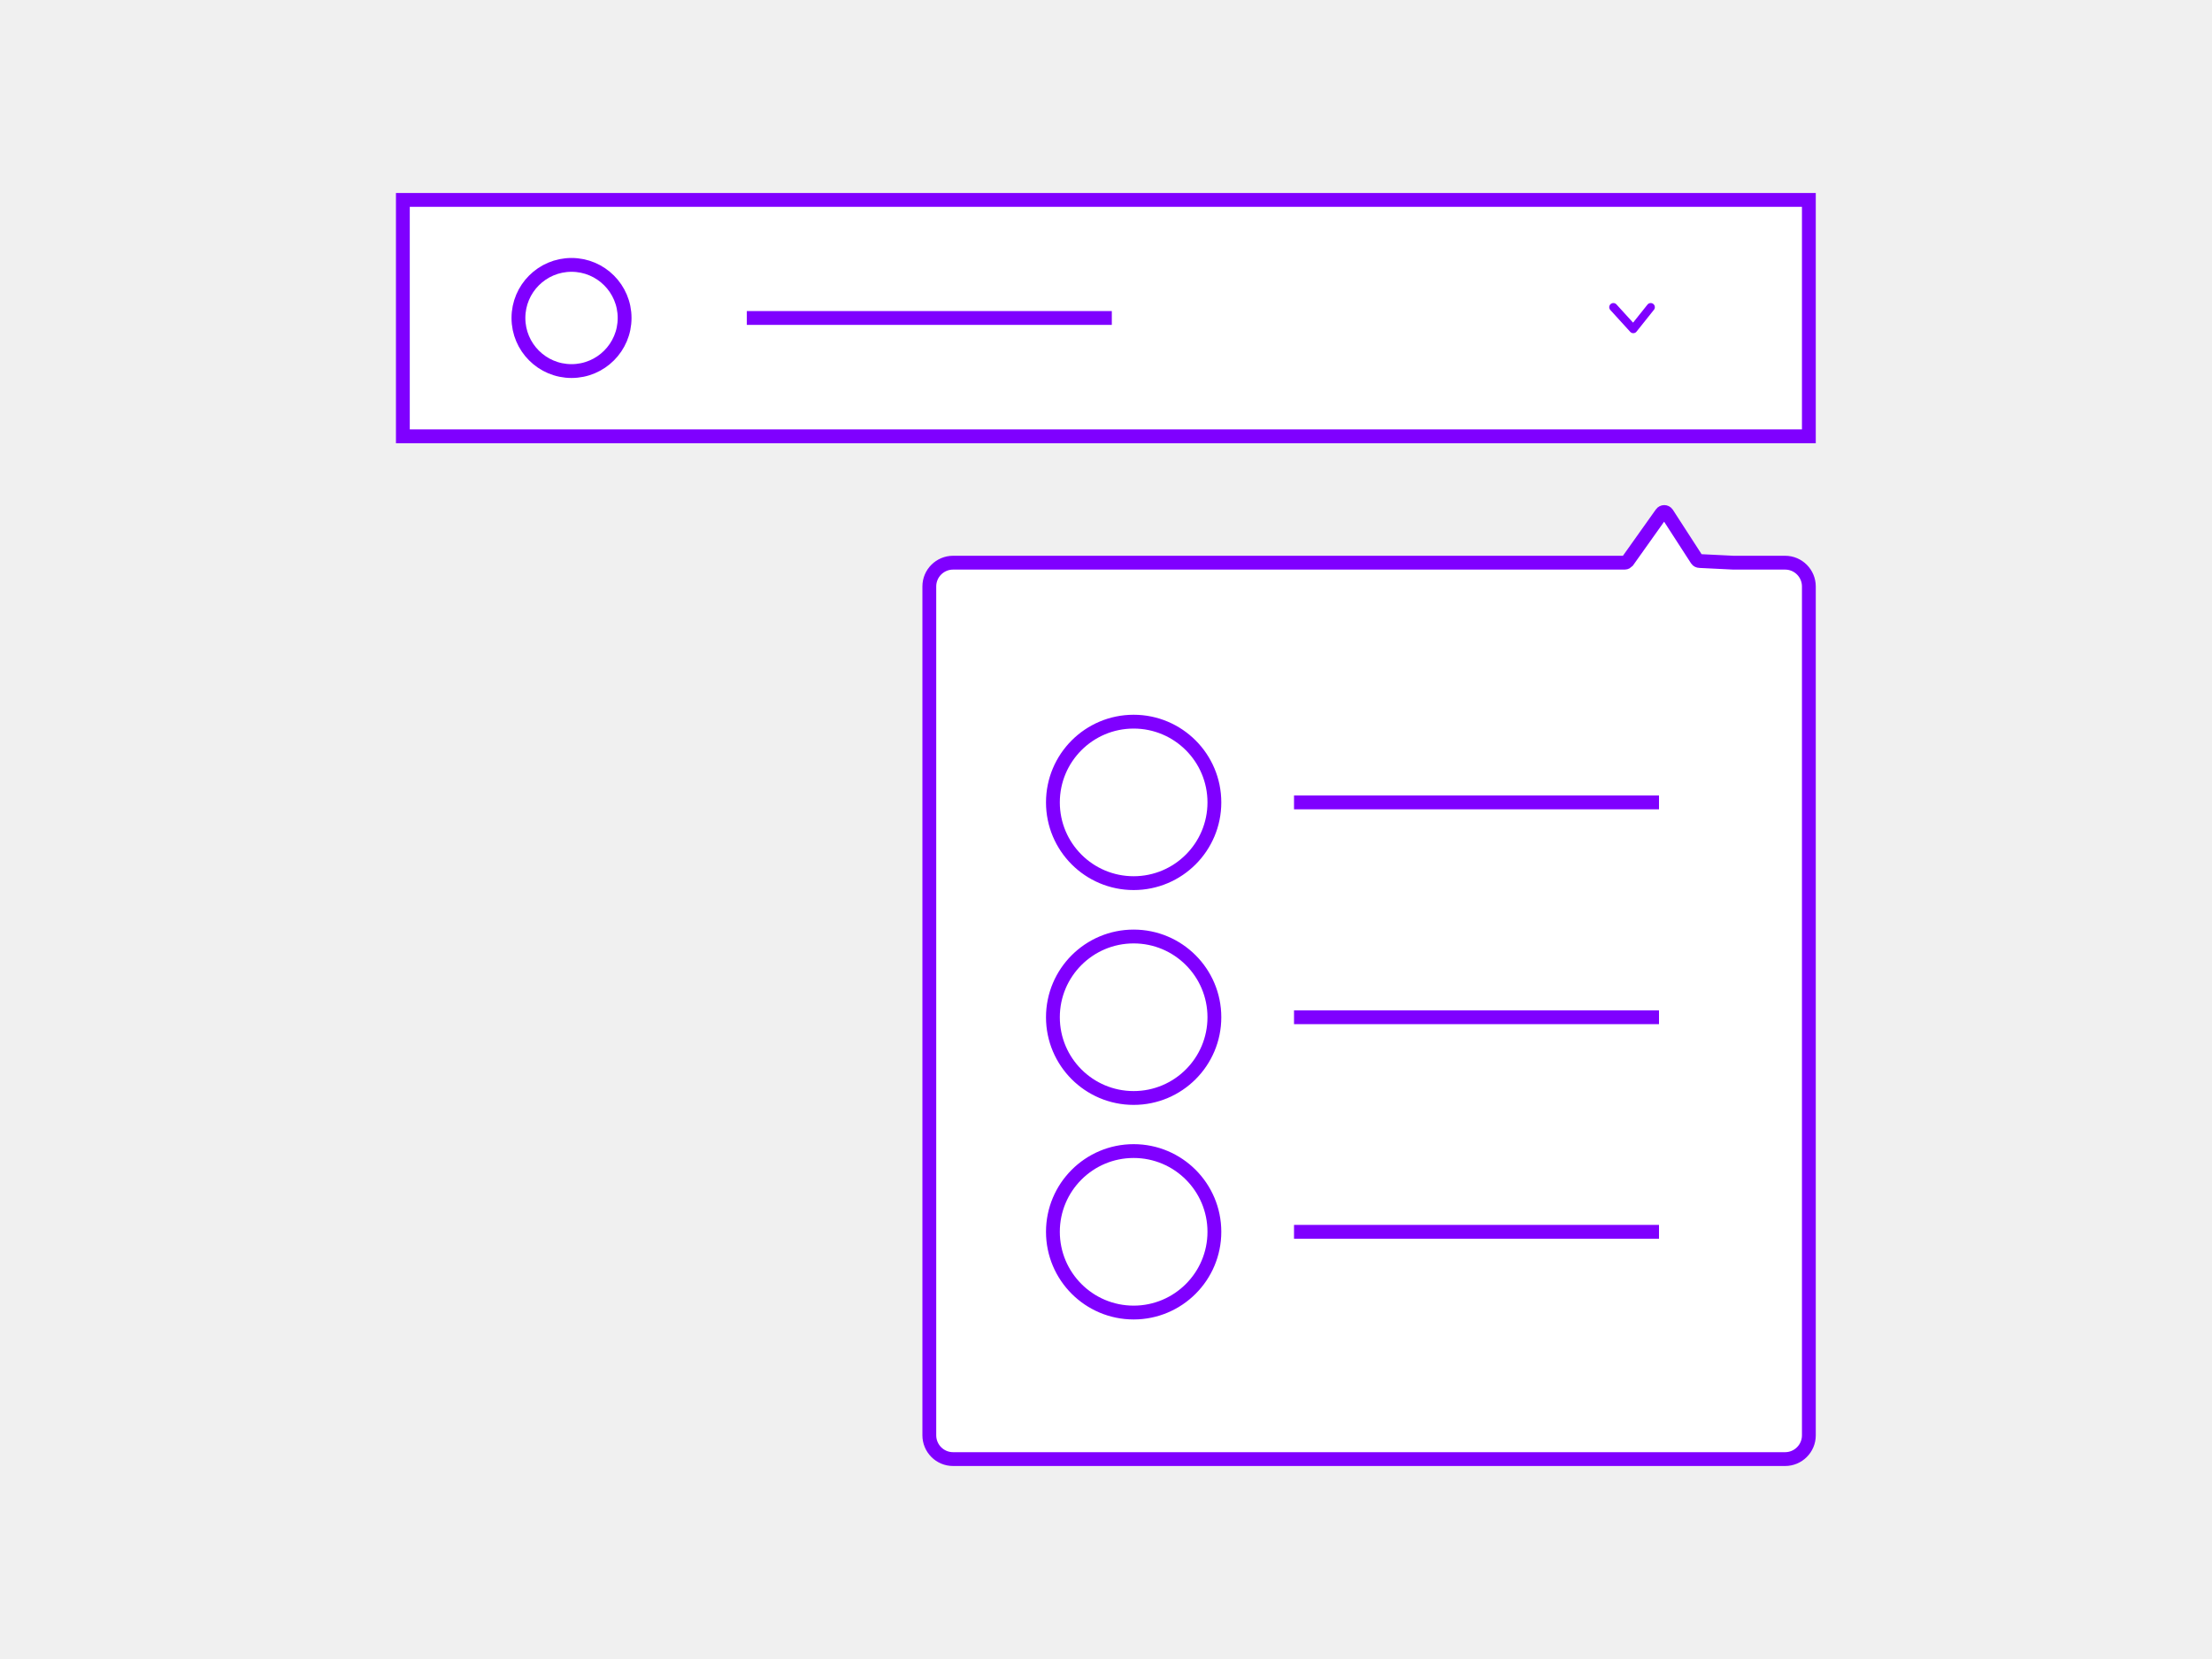
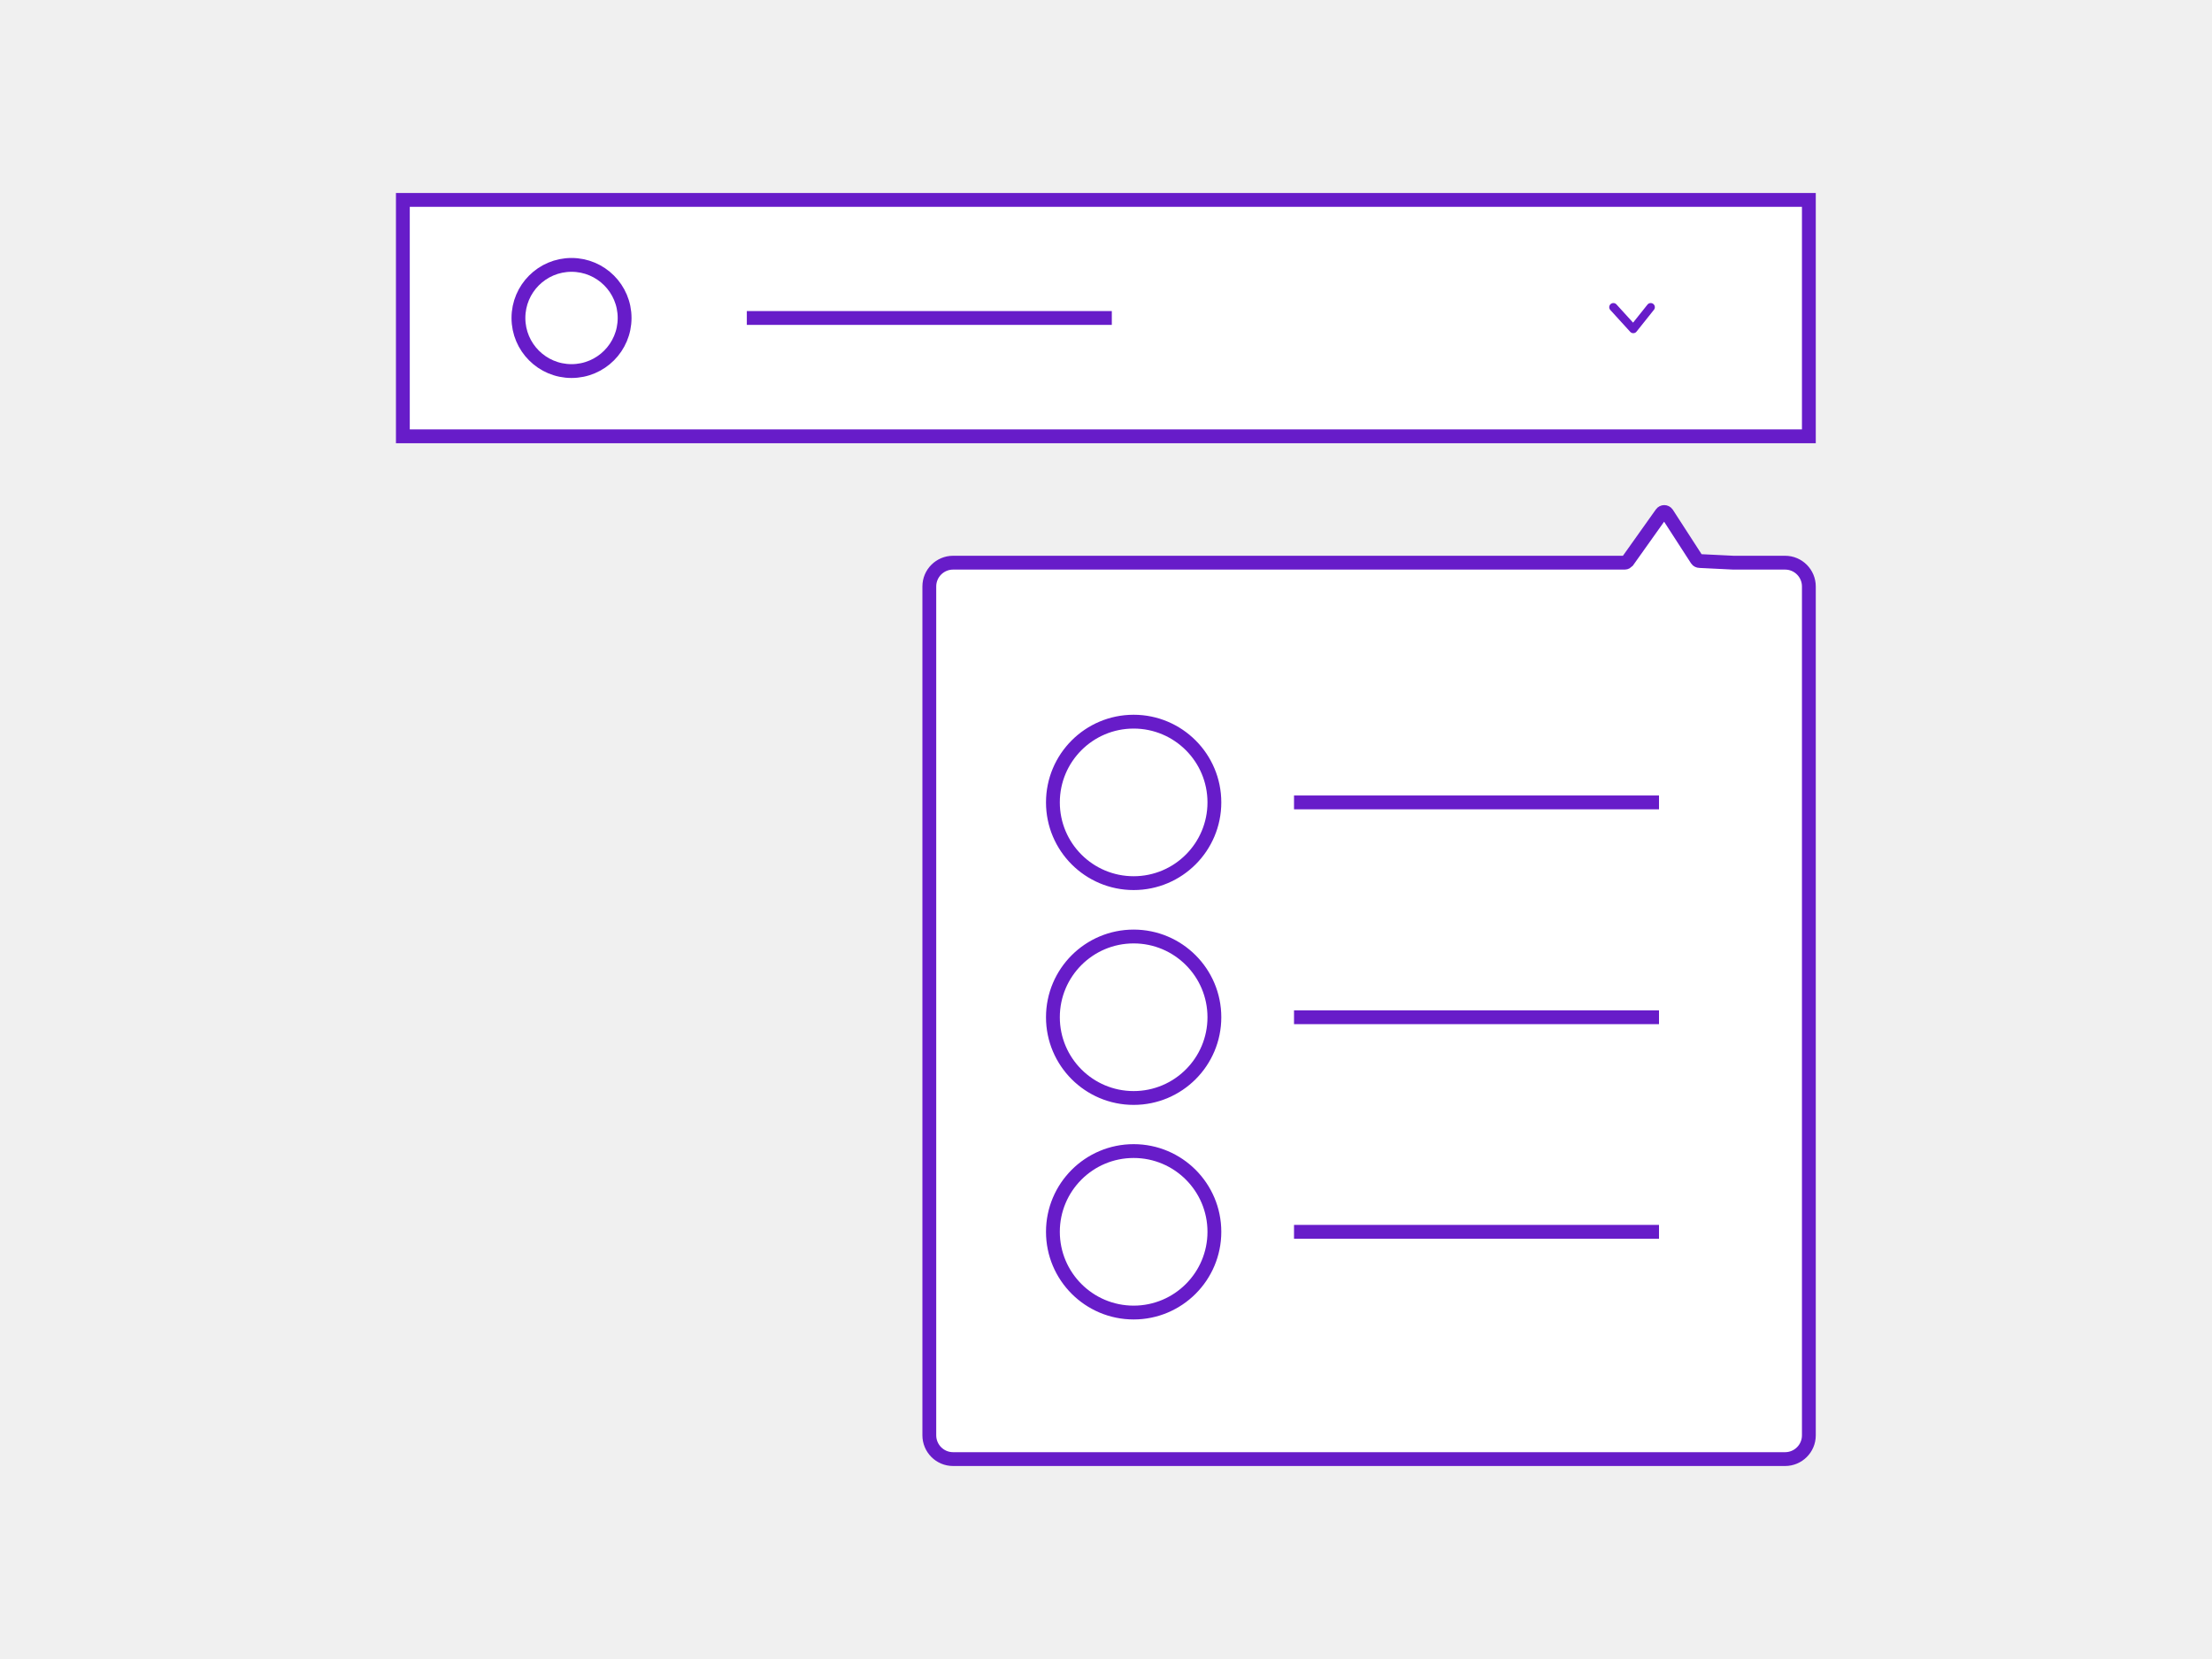
- <svg xmlns="http://www.w3.org/2000/svg" version="1.1" id="Calque_1" x="0px" y="0px" viewBox="-599 686 800 600" style="enable-background:new -599 686 800 600;" xml:space="preserve">
+ <svg xmlns="http://www.w3.org/2000/svg" version="1.1" id="Calque_1" x="0px" y="0px" viewBox="0 0 800 600" style="enable-background:new 0 0 800 600;" xml:space="preserve">
  <style type="text/css">
- 	.st0{fill:#FFFFFF;stroke:#7F00FF;stroke-width:5;stroke-miterlimit:10;}
- 	.st1{fill:none;stroke:#7F00FF;stroke-width:5;stroke-miterlimit:10;}
- 	.st2{fill:#FFFFFF;stroke:#7F00FF;stroke-width:3;stroke-linecap:round;stroke-linejoin:round;stroke-miterlimit:10;}
+ 	.st0{fill:#FFFFFF;stroke:#671CC9;stroke-width:5;stroke-miterlimit:10;}
+ 	.st1{fill:none;stroke:#671CC9;stroke-width:5;stroke-miterlimit:10;}
+ 	.st2{fill:#FFFFFF;stroke:#671CC9;stroke-width:3;stroke-linecap:round;stroke-linejoin:round;stroke-miterlimit:10;}
</style>
-   <path class="st0" d="M27.9,889.5h18.7c4.8,0,8.6,3.9,8.6,8.6v307c0,4.8-3.9,8.6-8.6,8.6h-300.9c-4.8,0-8.6-3.9-8.6-8.6v-307  c0-4.8,3.9-8.6,8.6-8.6h233.7h9.2c0.4,0,0.7-0.2,1-0.5l12.3-17.3c0.5-0.7,1.5-0.7,2,0l10.8,16.7c0.2,0.3,0.6,0.5,1,0.5L27.9,889.5z" />
-   <rect x="-453.3" y="758.3" class="st0" width="508.5" height="85.5" />
-   <circle class="st0" cx="-189" cy="976.2" r="29.2" />
-   <circle class="st0" cx="-392.3" cy="801" r="19.2" />
-   <circle class="st0" cx="-189" cy="1053.9" r="29.2" />
-   <circle class="st0" cx="-189" cy="1131.5" r="29.2" />
-   <line class="st1" x1="-131" y1="976.2" x2="1" y2="976.2" />
-   <line class="st1" x1="-328.9" y1="801" x2="-196.9" y2="801" />
-   <line class="st1" x1="-131" y1="1053.9" x2="1" y2="1053.9" />
-   <line class="st1" x1="-131" y1="1131.5" x2="1" y2="1131.5" />
-   <polyline class="st2" points="-15.5,797.1 -8.3,805 -2,797.1 " />
+   <path class="st0" d="M626.9,203.5h18.7c4.8,0,8.6,3.9,8.6,8.6v307c0,4.8-3.9,8.6-8.6,8.6H344.7c-4.8,0-8.6-3.9-8.6-8.6v-307  c0-4.8,3.9-8.6,8.6-8.6h233.7h9.2c0.4,0,0.7-0.2,1-0.5l12.3-17.3c0.5-0.7,1.5-0.7,2,0l10.8,16.7c0.2,0.3,0.6,0.5,1,0.5L626.9,203.5z  " />
+   <rect x="145.7" y="72.3" class="st0" width="508.5" height="85.5" />
+   <circle class="st0" cx="410" cy="290.2" r="29.2" />
+   <circle class="st0" cx="206.7" cy="115" r="19.2" />
+   <circle class="st0" cx="410" cy="367.9" r="29.2" />
+   <circle class="st0" cx="410" cy="445.5" r="29.2" />
+   <line class="st1" x1="468" y1="290.2" x2="600" y2="290.2" />
+   <line class="st1" x1="270.1" y1="115" x2="402.1" y2="115" />
+   <line class="st1" x1="468" y1="367.9" x2="600" y2="367.9" />
+   <line class="st1" x1="468" y1="445.5" x2="600" y2="445.5" />
+   <polyline class="st2" points="583.5,111.1 590.7,119 597,111.1 " />
</svg>
